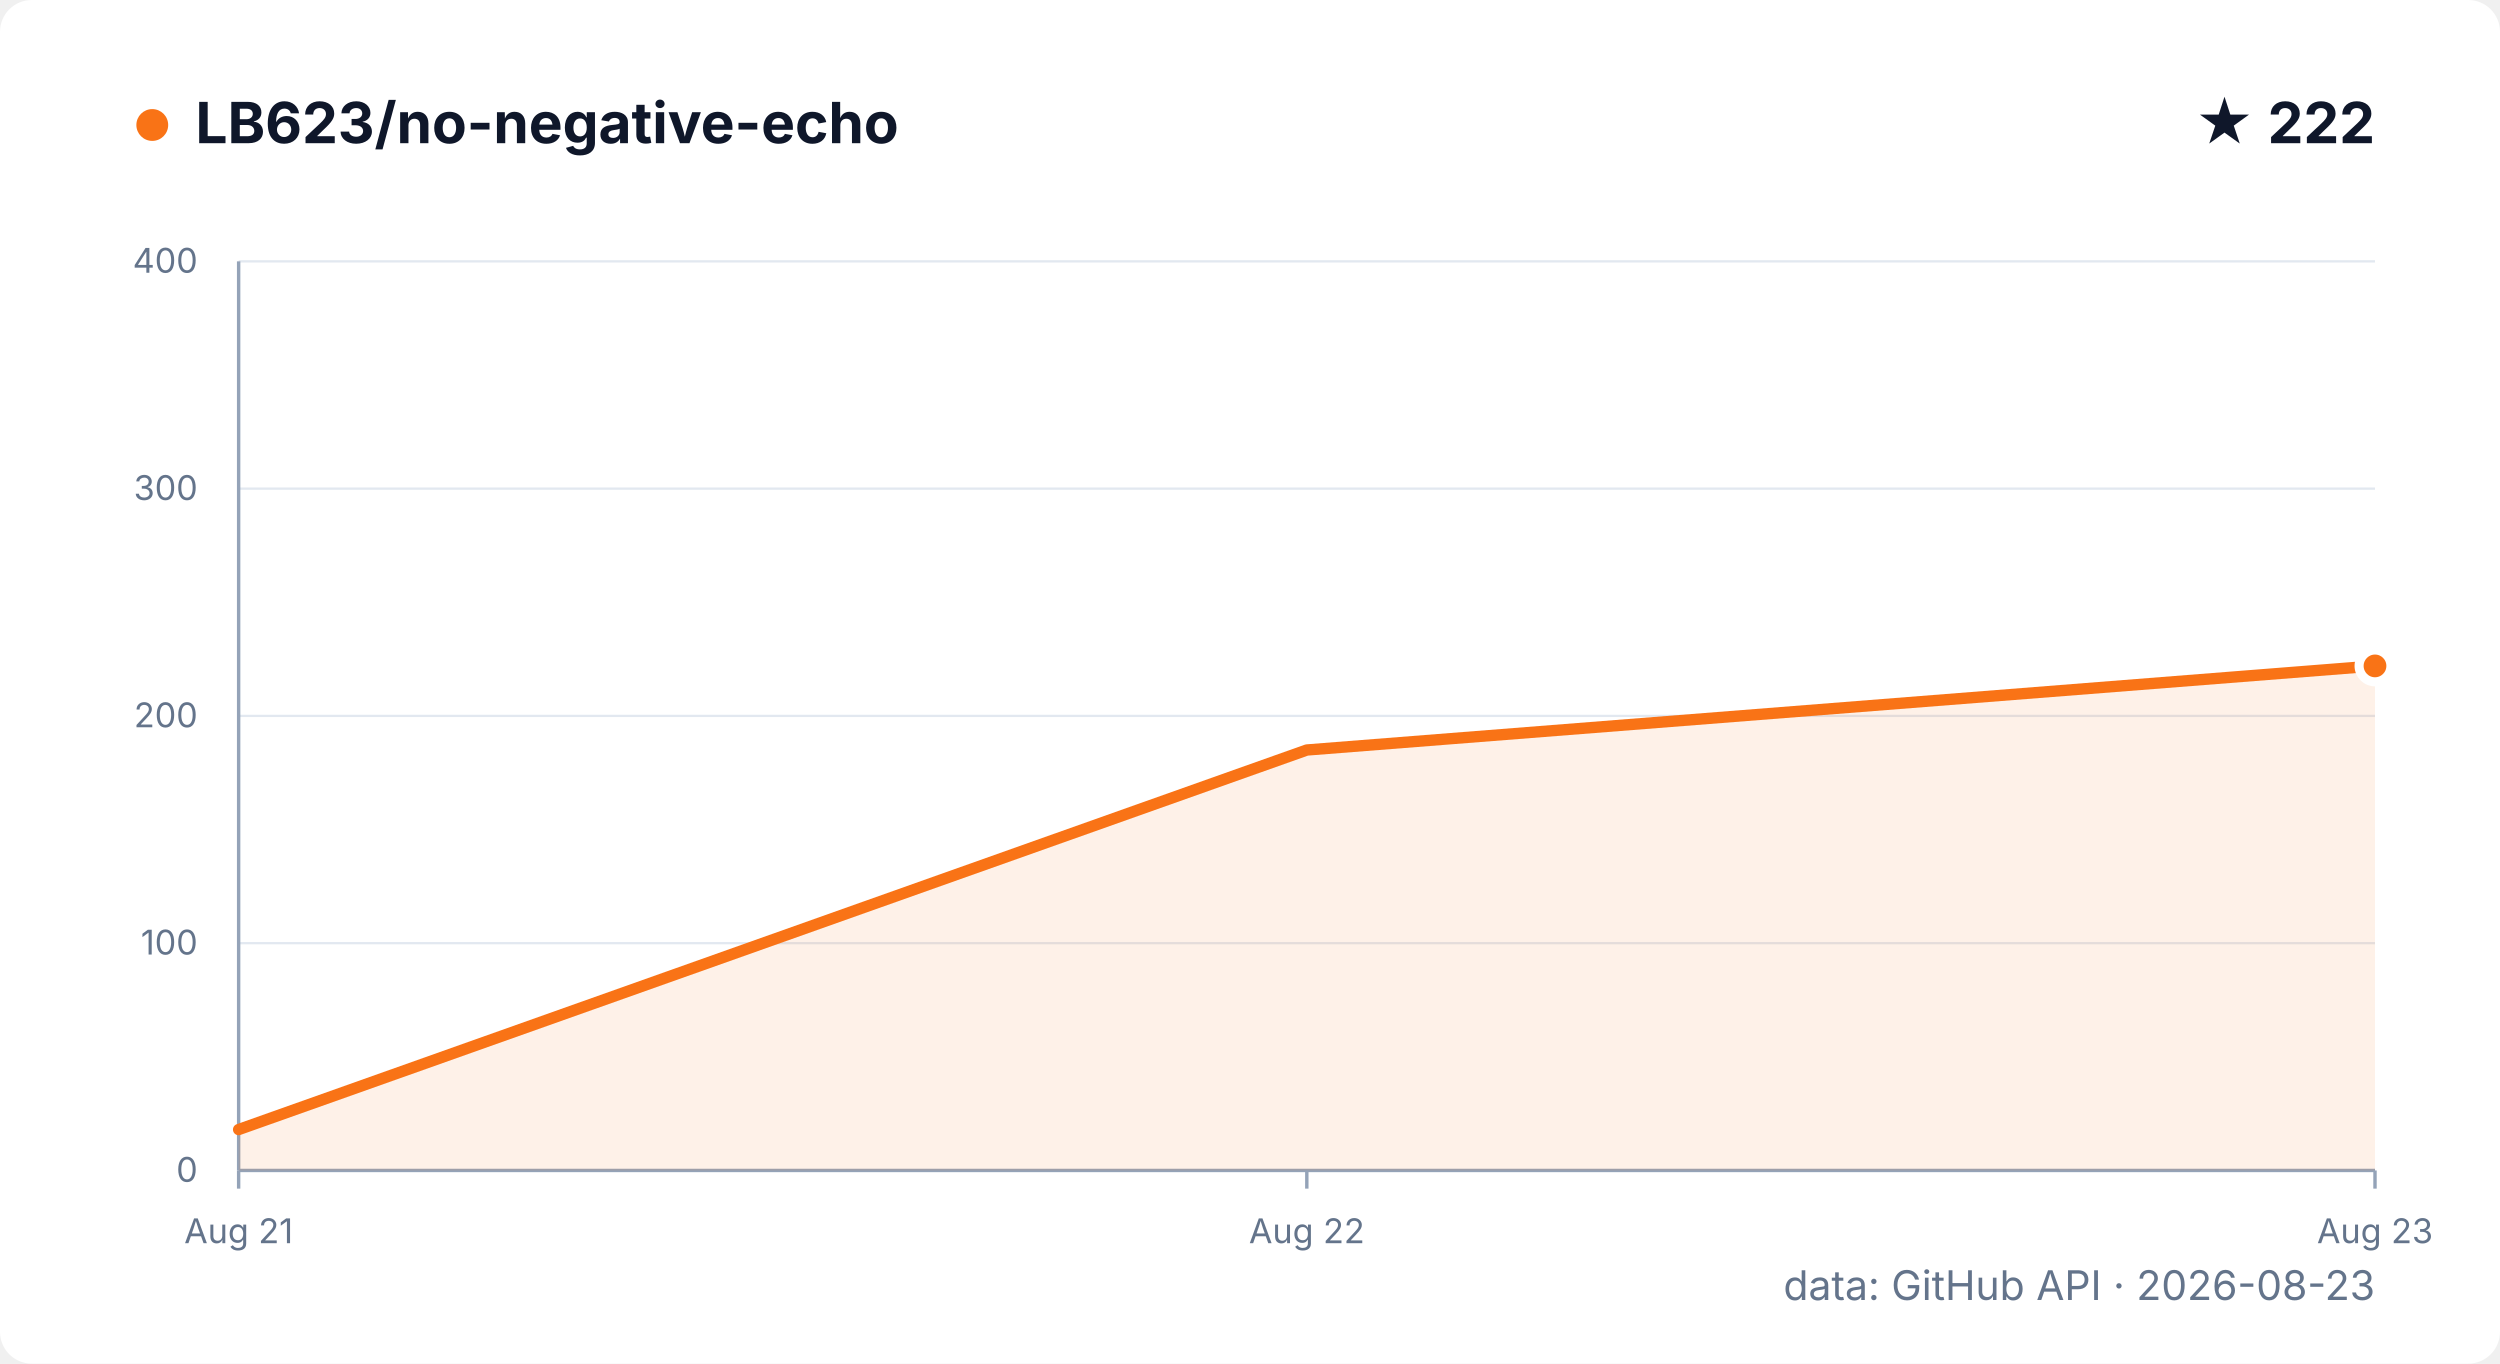
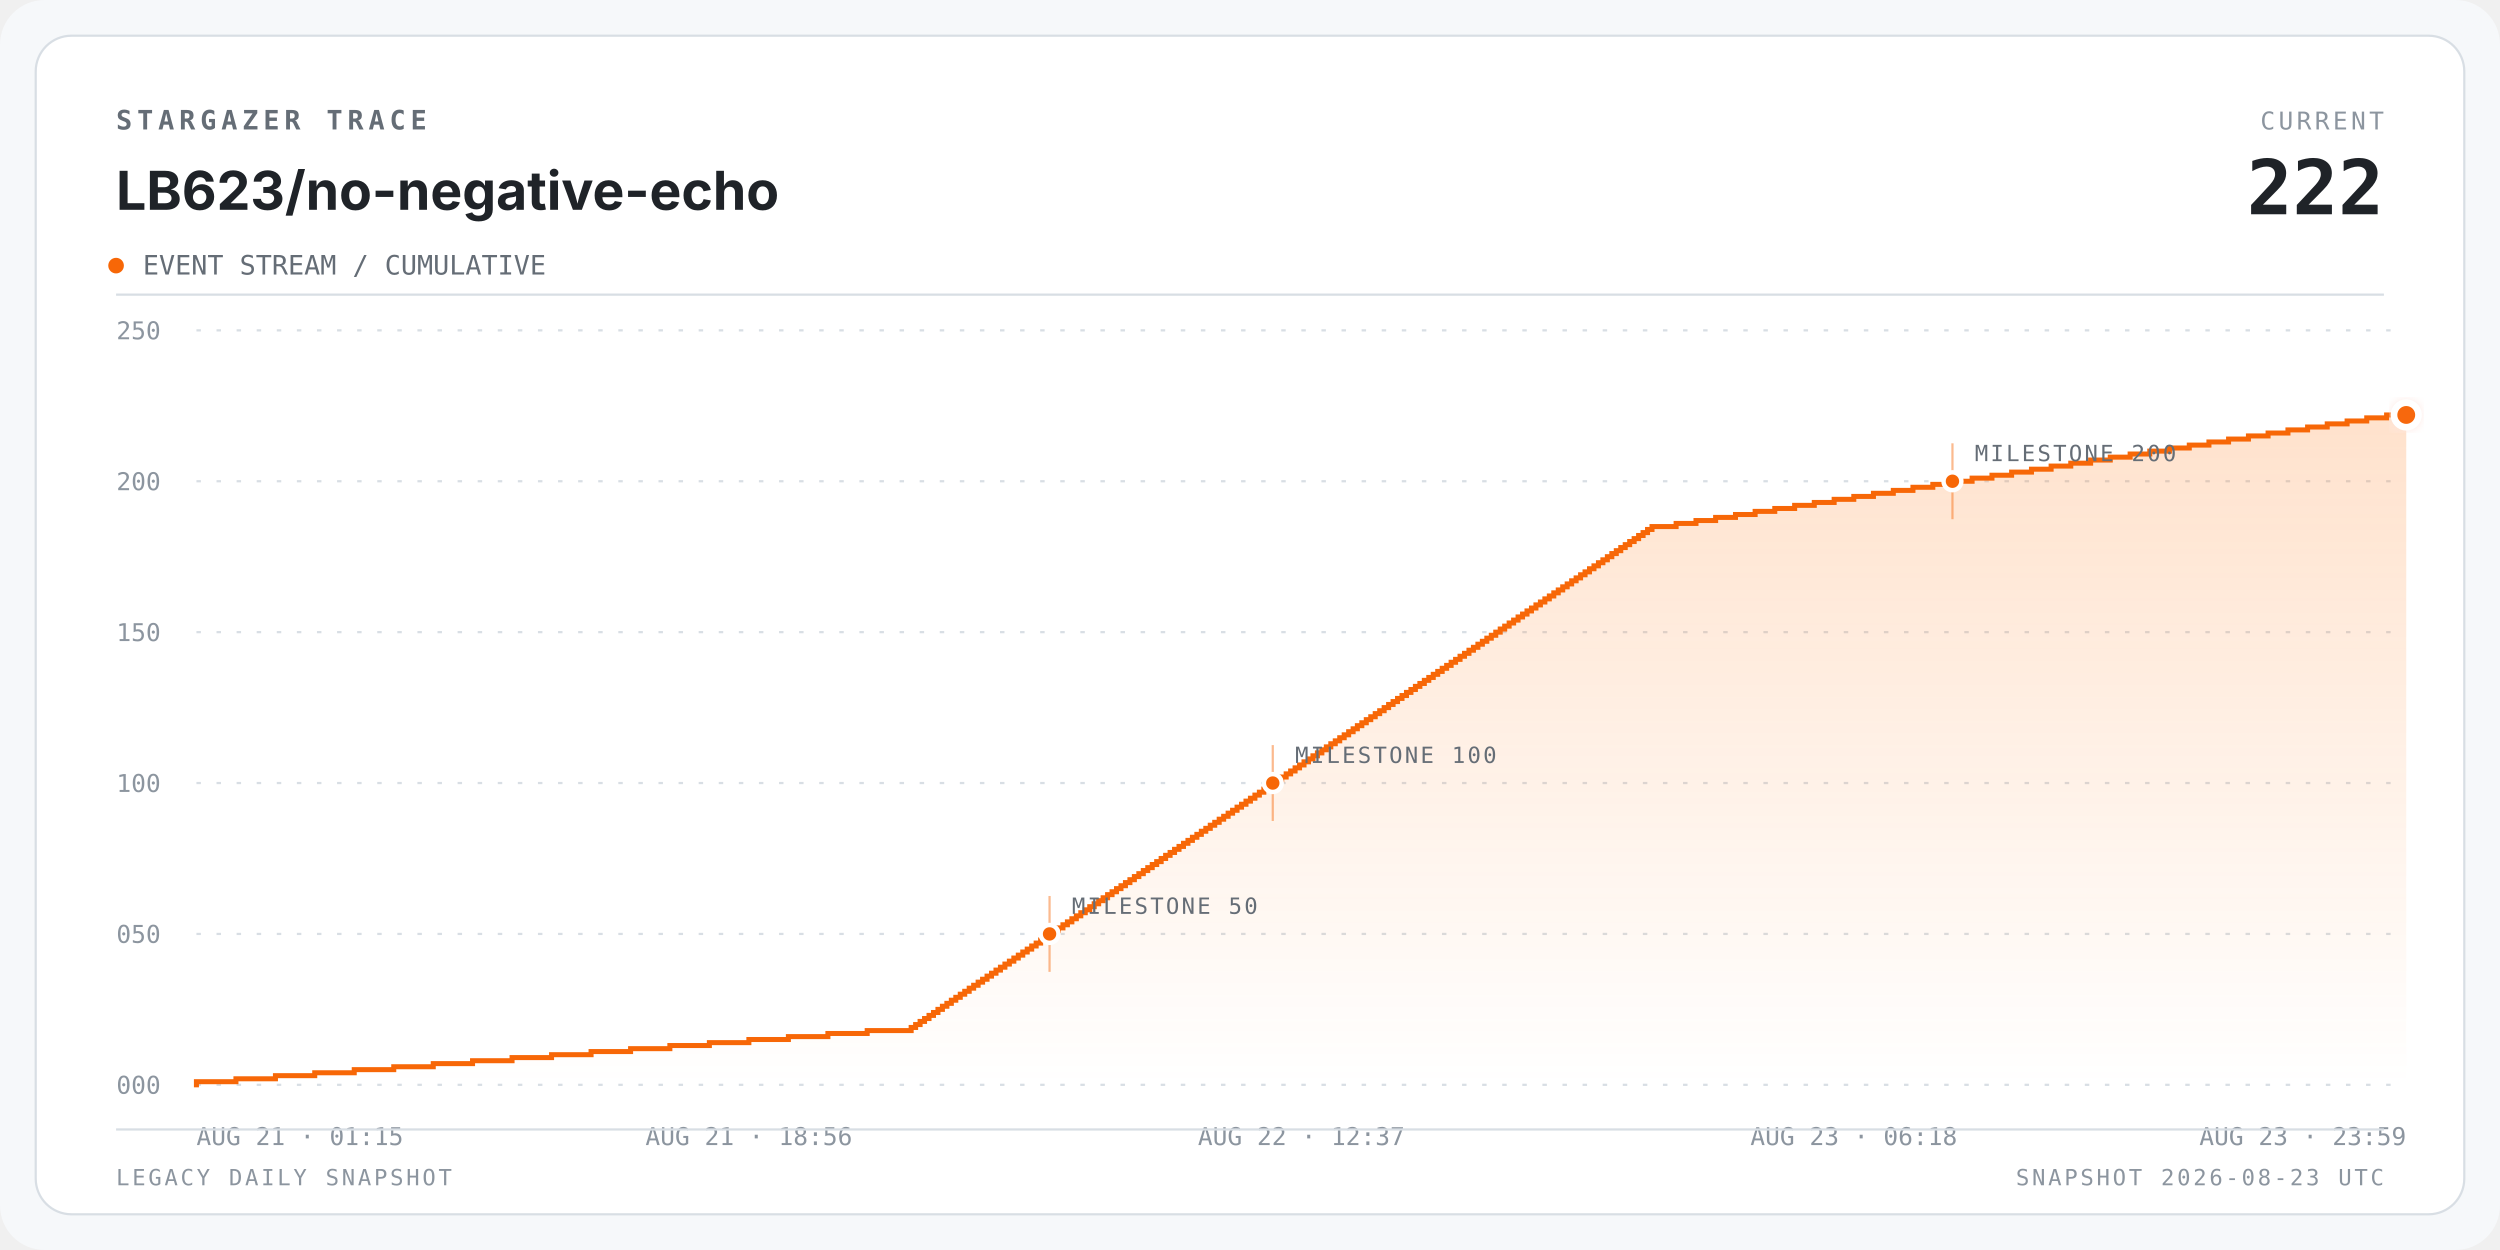
- <svg xmlns="http://www.w3.org/2000/svg" width="1100" height="600" viewBox="0 0 1100 600" role="img" aria-labelledby="title desc">
-   <rect width="1100" height="600" rx="14" fill="#ffffff" />
-   <style>text{font-family:-apple-system,BlinkMacSystemFont,"Segoe UI",sans-serif}.label{fill:#64748b;font-size:18px}.tick{fill:#64748b;font-size:15px}.grid{stroke:#e2e8f0;stroke-width:1}.axis{stroke:#94a3b8;stroke-width:1.5}</style>
-   <circle cx="67" cy="55" r="7" fill="#f97316" />
-   <text x="86" y="63" fill="#0f172a" font-size="25" font-weight="650">LB623/no-negative-echo</text>
-   <text x="1045" y="63" text-anchor="end" fill="#0f172a" font-size="25" font-weight="650">★ 222</text>
-   <line class="grid" x1="105" y1="515.0" x2="1045" y2="515.0" />
-   <text class="tick" x="87" y="520.0" text-anchor="end">0</text>
-   <line class="grid" x1="105" y1="415.0" x2="1045" y2="415.0" />
-   <text class="tick" x="87" y="420.0" text-anchor="end">100</text>
-   <line class="grid" x1="105" y1="315.0" x2="1045" y2="315.0" />
-   <text class="tick" x="87" y="320.0" text-anchor="end">200</text>
-   <line class="grid" x1="105" y1="215.0" x2="1045" y2="215.0" />
-   <text class="tick" x="87" y="220.0" text-anchor="end">300</text>
-   <line class="grid" x1="105" y1="115.0" x2="1045" y2="115.0" />
-   <text class="tick" x="87" y="120.0" text-anchor="end">400</text>
-   <line class="axis" x1="105" y1="115" x2="105" y2="515" />
-   <line class="axis" x1="105" y1="515" x2="1045" y2="515" />
-   <polygon points="105,515 105.0,497.0 575.0,330.0 1045.0,293.0 1045,515" fill="#f97316" opacity="0.10" />
-   <polyline points="105.0,497.0 575.0,330.0 1045.0,293.0" fill="none" stroke="#f97316" stroke-width="5" stroke-linecap="round" stroke-linejoin="round" />
-   <line class="axis" x1="105.0" y1="515" x2="105.0" y2="523" />
-   <text class="tick" x="105.0" y="547" text-anchor="middle">Aug 21</text>
-   <line class="axis" x1="575.0" y1="515" x2="575.0" y2="523" />
-   <text class="tick" x="575.0" y="547" text-anchor="middle">Aug 22</text>
-   <line class="axis" x1="1045.0" y1="515" x2="1045.0" y2="523" />
-   <text class="tick" x="1045.0" y="547" text-anchor="middle">Aug 23</text>
-   <circle cx="1045.0" cy="293.0" r="7" fill="#f97316" stroke="#ffffff" stroke-width="4" />
-   <text class="label" x="1045" y="572" text-anchor="end">data: GitHub API · 2026-08-23</text>
+ <svg xmlns="http://www.w3.org/2000/svg" width="1120" height="560" viewBox="0 0 1120 560" role="img" aria-labelledby="title desc">
+   <defs>
+     <linearGradient id="signal-fill" x1="0" y1="0" x2="0" y2="1">
+       <stop offset="0" stop-color="#ff7a18" stop-opacity=".22" />
+       <stop offset="1" stop-color="#ff7a18" stop-opacity="0" />
+     </linearGradient>
+     <filter id="signal-glow" x="-20%" y="-20%" width="140%" height="140%">
+       <feGaussianBlur stdDeviation="3" result="blur" />
+       <feMerge>
+         <feMergeNode in="blur" />
+         <feMergeNode in="SourceGraphic" />
+       </feMerge>
+     </filter>
+   </defs>
+   <style>
+ .surface{fill:#f6f8fa}.panel{fill:#fff;stroke:#d8dee4}.divider,.grid{stroke:#d8dee4}.grid{stroke-dasharray:2 7}.ink{fill:#1f2328}.muted{fill:#656d76}.faint{fill:#8c959f}.sans{font-family:-apple-system,BlinkMacSystemFont,'Segoe UI',sans-serif}.mono{font-family:ui-monospace,SFMono-Regular,Menlo,Consolas,monospace}.signal{stroke:#f76707}.endpoint{fill:#f76707;stroke:#fff}.milestone-line{stroke:#f76707}.milestone-dot{fill:#f76707;stroke:#fff}
+ @media (prefers-color-scheme:dark){.surface{fill:#0d1117}.panel{fill:#161b22;stroke:#30363d}.divider,.grid{stroke:#30363d}.ink{fill:#f0f6fc}.muted{fill:#8b949e}.faint{fill:#6e7681}.signal{stroke:#ff8a24}.endpoint{fill:#ff8a24;stroke:#161b22}.milestone-line{stroke:#ff8a24}.milestone-dot{fill:#ff8a24;stroke:#161b22}}
+ </style>
+   <rect class="surface" width="1120" height="560" rx="20" />
+   <rect class="panel" x="16" y="16" width="1088" height="528" rx="16" />
+   <text class="mono muted" x="52" y="58" font-size="12" font-weight="700" letter-spacing="2.2">STARGAZER TRACE</text>
+   <text class="sans ink" x="52" y="94" font-size="24" font-weight="650">LB623/no-negative-echo</text>
+   <circle cx="52" cy="119" r="3.5" fill="#f76707" />
+   <text class="mono muted" x="64" y="123" font-size="12">EVENT STREAM / CUMULATIVE</text>
+   <text class="mono faint" x="1068" y="58" text-anchor="end" font-size="11" letter-spacing="1.5">CURRENT</text>
+   <text class="mono ink" x="1068" y="96" text-anchor="end" font-size="34" font-weight="700">222</text>
+   <line class="divider" x1="52" y1="132" x2="1068" y2="132" />
+   <line class="grid" x1="88" y1="486.0" x2="1078" y2="486.0" />
+   <text class="mono faint" x="72" y="490.0" text-anchor="end" font-size="11">000</text>
+   <line class="grid" x1="88" y1="418.4" x2="1078" y2="418.4" />
+   <text class="mono faint" x="72" y="422.4" text-anchor="end" font-size="11">050</text>
+   <line class="grid" x1="88" y1="350.8" x2="1078" y2="350.8" />
+   <text class="mono faint" x="72" y="354.8" text-anchor="end" font-size="11">100</text>
+   <line class="grid" x1="88" y1="283.2" x2="1078" y2="283.2" />
+   <text class="mono faint" x="72" y="287.2" text-anchor="end" font-size="11">150</text>
+   <line class="grid" x1="88" y1="215.6" x2="1078" y2="215.6" />
+   <text class="mono faint" x="72" y="219.6" text-anchor="end" font-size="11">200</text>
+   <line class="grid" x1="88" y1="148.0" x2="1078" y2="148.0" />
+   <text class="mono faint" x="72" y="152.0" text-anchor="end" font-size="11">250</text>
+   <path d="M 88.0 486.0 H 88.0 V 484.6 H 105.7 V 483.3 H 123.4 V 481.9 H 141.0 V 480.6 H 158.7 V 479.2 H 176.4 V 477.9 H 194.1 V 476.5 H 211.7 V 475.2 H 229.4 V 473.8 H 247.1 V 472.5 H 264.8 V 471.1 H 282.5 V 469.8 H 300.1 V 468.4 H 317.8 V 467.1 H 335.5 V 465.7 H 353.2 V 464.4 H 370.9 V 463.0 H 388.5 V 461.7 H 408.2 V 460.3 H 410.2 V 459.0 H 412.2 V 457.6 H 414.2 V 456.3 H 416.2 V 454.9 H 418.2 V 453.6 H 420.2 V 452.2 H 422.2 V 450.8 H 424.2 V 449.5 H 426.2 V 448.1 H 428.2 V 446.8 H 430.2 V 445.4 H 432.2 V 444.1 H 434.2 V 442.7 H 436.2 V 441.4 H 438.2 V 440.0 H 440.2 V 438.7 H 442.2 V 437.3 H 444.2 V 436.0 H 446.2 V 434.6 H 448.2 V 433.3 H 450.2 V 431.9 H 452.2 V 430.6 H 454.2 V 429.2 H 456.2 V 427.9 H 458.2 V 426.5 H 460.2 V 425.2 H 462.2 V 423.8 H 464.2 V 422.5 H 466.2 V 421.1 H 468.2 V 419.8 H 470.2 V 418.4 H 472.2 V 417.0 H 474.2 V 415.7 H 476.2 V 414.3 H 478.2 V 413.0 H 480.2 V 411.6 H 482.2 V 410.3 H 484.2 V 408.9 H 486.2 V 407.6 H 488.2 V 406.2 H 490.2 V 404.9 H 492.2 V 403.5 H 494.2 V 402.2 H 496.2 V 400.8 H 498.2 V 399.5 H 500.2 V 398.1 H 502.2 V 396.8 H 504.2 V 395.4 H 506.2 V 394.1 H 508.2 V 392.7 H 510.2 V 391.4 H 512.2 V 390.0 H 514.2 V 388.7 H 516.2 V 387.3 H 518.2 V 386.0 H 520.2 V 384.6 H 522.2 V 383.2 H 524.2 V 381.9 H 526.2 V 380.5 H 528.2 V 379.2 H 530.2 V 377.8 H 532.2 V 376.5 H 534.2 V 375.1 H 536.2 V 373.8 H 538.2 V 372.4 H 540.2 V 371.1 H 542.2 V 369.7 H 544.2 V 368.4 H 546.2 V 367.0 H 548.2 V 365.7 H 550.2 V 364.3 H 552.2 V 363.0 H 554.2 V 361.6 H 556.2 V 360.3 H 558.2 V 358.9 H 560.2 V 357.6 H 562.2 V 356.2 H 564.2 V 354.9 H 566.2 V 353.5 H 568.2 V 352.2 H 570.2 V 350.8 H 572.2 V 349.4 H 574.2 V 348.1 H 576.2 V 346.7 H 578.2 V 345.4 H 580.2 V 344.0 H 582.2 V 342.7 H 584.2 V 341.3 H 586.2 V 340.0 H 588.2 V 338.6 H 590.2 V 337.3 H 592.2 V 335.9 H 594.2 V 334.6 H 596.2 V 333.2 H 598.2 V 331.9 H 600.2 V 330.5 H 602.2 V 329.2 H 604.2 V 327.8 H 606.2 V 326.5 H 608.1 V 325.1 H 610.1 V 323.8 H 612.1 V 322.4 H 614.1 V 321.1 H 616.1 V 319.7 H 618.1 V 318.4 H 620.1 V 317.0 H 622.1 V 315.6 H 624.1 V 314.3 H 626.1 V 312.9 H 628.1 V 311.6 H 630.1 V 310.2 H 632.1 V 308.9 H 634.1 V 307.5 H 636.1 V 306.2 H 638.1 V 304.8 H 640.1 V 303.5 H 642.1 V 302.1 H 644.1 V 300.8 H 646.1 V 299.4 H 648.1 V 298.1 H 650.1 V 296.7 H 652.1 V 295.4 H 654.1 V 294.0 H 656.1 V 292.7 H 658.1 V 291.3 H 660.1 V 290.0 H 662.1 V 288.6 H 664.1 V 287.3 H 666.1 V 285.9 H 668.1 V 284.6 H 670.1 V 283.2 H 672.1 V 281.8 H 674.1 V 280.5 H 676.1 V 279.1 H 678.1 V 277.8 H 680.1 V 276.4 H 682.1 V 275.1 H 684.1 V 273.7 H 686.1 V 272.4 H 688.1 V 271.0 H 690.1 V 269.7 H 692.1 V 268.3 H 694.1 V 267.0 H 696.1 V 265.6 H 698.1 V 264.3 H 700.1 V 262.9 H 702.1 V 261.6 H 704.1 V 260.2 H 706.1 V 258.9 H 708.1 V 257.5 H 710.1 V 256.2 H 712.1 V 254.8 H 714.1 V 253.5 H 716.1 V 252.1 H 718.1 V 250.8 H 720.1 V 249.4 H 722.1 V 248.0 H 724.1 V 246.7 H 726.1 V 245.3 H 728.1 V 244.0 H 730.1 V 242.6 H 732.1 V 241.3 H 734.1 V 239.9 H 736.1 V 238.6 H 738.1 V 237.2 H 740.1 V 235.9 H 750.9 V 234.5 H 759.8 V 233.2 H 768.6 V 231.8 H 777.5 V 230.5 H 786.3 V 229.1 H 795.1 V 227.8 H 804.0 V 226.4 H 812.8 V 225.1 H 821.7 V 223.7 H 830.5 V 222.4 H 839.3 V 221.0 H 848.2 V 219.7 H 857.0 V 218.3 H 865.9 V 217.0 H 874.7 V 215.6 H 883.5 V 214.2 H 892.4 V 212.9 H 901.2 V 211.5 H 910.1 V 210.2 H 918.9 V 208.8 H 927.7 V 207.5 H 936.6 V 206.1 H 945.4 V 204.8 H 954.3 V 203.4 H 963.1 V 202.1 H 971.9 V 200.7 H 980.8 V 199.4 H 989.6 V 198.0 H 998.4 V 196.7 H 1007.3 V 195.3 H 1016.1 V 194.0 H 1025.0 V 192.6 H 1033.8 V 191.3 H 1042.6 V 189.9 H 1051.5 V 188.6 H 1060.3 V 187.2 H 1069.2 V 185.9 H 1078.0 V 486.0 H 88.0 Z" fill="url(#signal-fill)" />
+   <path class="signal" d="M 88.0 486.0 H 88.0 V 484.6 H 105.7 V 483.3 H 123.4 V 481.9 H 141.0 V 480.6 H 158.7 V 479.2 H 176.4 V 477.9 H 194.1 V 476.5 H 211.7 V 475.2 H 229.4 V 473.8 H 247.1 V 472.5 H 264.8 V 471.1 H 282.5 V 469.8 H 300.1 V 468.4 H 317.8 V 467.1 H 335.5 V 465.7 H 353.2 V 464.4 H 370.9 V 463.0 H 388.5 V 461.7 H 408.2 V 460.3 H 410.2 V 459.0 H 412.2 V 457.6 H 414.2 V 456.3 H 416.2 V 454.9 H 418.2 V 453.6 H 420.2 V 452.2 H 422.2 V 450.8 H 424.2 V 449.5 H 426.2 V 448.1 H 428.2 V 446.8 H 430.2 V 445.4 H 432.2 V 444.1 H 434.2 V 442.7 H 436.2 V 441.4 H 438.2 V 440.0 H 440.2 V 438.7 H 442.2 V 437.3 H 444.2 V 436.0 H 446.2 V 434.6 H 448.2 V 433.3 H 450.2 V 431.9 H 452.2 V 430.6 H 454.2 V 429.2 H 456.2 V 427.9 H 458.2 V 426.5 H 460.2 V 425.2 H 462.2 V 423.8 H 464.2 V 422.5 H 466.2 V 421.1 H 468.2 V 419.8 H 470.2 V 418.4 H 472.2 V 417.0 H 474.2 V 415.7 H 476.2 V 414.3 H 478.2 V 413.0 H 480.2 V 411.6 H 482.2 V 410.3 H 484.2 V 408.9 H 486.2 V 407.6 H 488.2 V 406.2 H 490.2 V 404.9 H 492.2 V 403.5 H 494.2 V 402.2 H 496.2 V 400.8 H 498.2 V 399.5 H 500.2 V 398.1 H 502.2 V 396.8 H 504.2 V 395.4 H 506.2 V 394.1 H 508.2 V 392.7 H 510.2 V 391.4 H 512.2 V 390.0 H 514.2 V 388.7 H 516.2 V 387.3 H 518.2 V 386.0 H 520.2 V 384.6 H 522.2 V 383.2 H 524.2 V 381.9 H 526.2 V 380.5 H 528.2 V 379.2 H 530.2 V 377.8 H 532.2 V 376.5 H 534.2 V 375.1 H 536.2 V 373.8 H 538.2 V 372.4 H 540.2 V 371.1 H 542.2 V 369.7 H 544.2 V 368.4 H 546.2 V 367.0 H 548.2 V 365.7 H 550.2 V 364.3 H 552.2 V 363.0 H 554.2 V 361.6 H 556.2 V 360.3 H 558.2 V 358.9 H 560.2 V 357.6 H 562.2 V 356.2 H 564.2 V 354.9 H 566.2 V 353.5 H 568.2 V 352.2 H 570.2 V 350.8 H 572.2 V 349.4 H 574.2 V 348.1 H 576.2 V 346.7 H 578.2 V 345.4 H 580.2 V 344.0 H 582.2 V 342.7 H 584.2 V 341.3 H 586.2 V 340.0 H 588.2 V 338.6 H 590.2 V 337.3 H 592.2 V 335.9 H 594.2 V 334.6 H 596.2 V 333.2 H 598.2 V 331.9 H 600.2 V 330.5 H 602.2 V 329.2 H 604.2 V 327.8 H 606.2 V 326.5 H 608.1 V 325.1 H 610.1 V 323.8 H 612.1 V 322.4 H 614.1 V 321.1 H 616.1 V 319.7 H 618.1 V 318.4 H 620.1 V 317.0 H 622.1 V 315.6 H 624.1 V 314.3 H 626.1 V 312.9 H 628.1 V 311.6 H 630.1 V 310.2 H 632.1 V 308.9 H 634.1 V 307.5 H 636.1 V 306.2 H 638.1 V 304.8 H 640.1 V 303.5 H 642.1 V 302.1 H 644.1 V 300.8 H 646.1 V 299.4 H 648.1 V 298.1 H 650.1 V 296.7 H 652.1 V 295.4 H 654.1 V 294.0 H 656.1 V 292.7 H 658.1 V 291.3 H 660.1 V 290.0 H 662.1 V 288.6 H 664.1 V 287.3 H 666.1 V 285.9 H 668.1 V 284.6 H 670.1 V 283.2 H 672.1 V 281.8 H 674.1 V 280.5 H 676.1 V 279.1 H 678.1 V 277.8 H 680.1 V 276.4 H 682.1 V 275.1 H 684.1 V 273.7 H 686.1 V 272.4 H 688.1 V 271.0 H 690.1 V 269.7 H 692.1 V 268.3 H 694.1 V 267.0 H 696.1 V 265.6 H 698.1 V 264.3 H 700.1 V 262.9 H 702.1 V 261.6 H 704.1 V 260.2 H 706.1 V 258.9 H 708.1 V 257.5 H 710.1 V 256.2 H 712.1 V 254.8 H 714.1 V 253.5 H 716.1 V 252.1 H 718.1 V 250.8 H 720.1 V 249.4 H 722.1 V 248.0 H 724.1 V 246.7 H 726.1 V 245.3 H 728.1 V 244.0 H 730.1 V 242.6 H 732.1 V 241.3 H 734.1 V 239.9 H 736.1 V 238.6 H 738.1 V 237.2 H 740.1 V 235.9 H 750.9 V 234.5 H 759.8 V 233.2 H 768.6 V 231.8 H 777.5 V 230.5 H 786.3 V 229.1 H 795.1 V 227.8 H 804.0 V 226.4 H 812.8 V 225.1 H 821.7 V 223.7 H 830.5 V 222.4 H 839.3 V 221.0 H 848.2 V 219.7 H 857.0 V 218.3 H 865.9 V 217.0 H 874.7 V 215.6 H 883.5 V 214.2 H 892.4 V 212.9 H 901.2 V 211.5 H 910.1 V 210.2 H 918.9 V 208.8 H 927.7 V 207.5 H 936.6 V 206.1 H 945.4 V 204.8 H 954.3 V 203.4 H 963.1 V 202.1 H 971.9 V 200.7 H 980.8 V 199.4 H 989.6 V 198.0 H 998.4 V 196.7 H 1007.3 V 195.3 H 1016.1 V 194.0 H 1025.0 V 192.6 H 1033.8 V 191.3 H 1042.6 V 189.9 H 1051.5 V 188.6 H 1060.3 V 187.2 H 1069.2 V 185.9 H 1078.0" fill="none" stroke-width="2.25" stroke-linecap="square" stroke-linejoin="miter" />
+   <line class="milestone-line" x1="470.2" y1="401.4" x2="470.2" y2="435.4" opacity=".45" />
+   <circle class="milestone-dot" cx="470.2" cy="418.4" r="4" stroke-width="2" />
+   <text class="mono muted" x="480.2" y="409.4" text-anchor="start" font-size="10" letter-spacing="1">MILESTONE 50</text>
+   <line class="milestone-line" x1="570.2" y1="333.8" x2="570.2" y2="367.8" opacity=".45" />
+   <circle class="milestone-dot" cx="570.2" cy="350.8" r="4" stroke-width="2" />
+   <text class="mono muted" x="580.2" y="341.8" text-anchor="start" font-size="10" letter-spacing="1">MILESTONE 100</text>
+   <line class="milestone-line" x1="874.7" y1="198.6" x2="874.7" y2="232.6" opacity=".45" />
+   <circle class="milestone-dot" cx="874.7" cy="215.6" r="4" stroke-width="2" />
+   <text class="mono muted" x="884.7" y="206.6" text-anchor="start" font-size="10" letter-spacing="1">MILESTONE 200</text>
+   <text class="mono faint" x="88.0" y="513" text-anchor="start" font-size="11">AUG 21 · 01:15</text>
+   <text class="mono faint" x="335.5" y="513" text-anchor="middle" font-size="11">AUG 21 · 18:56</text>
+   <text class="mono faint" x="583.0" y="513" text-anchor="middle" font-size="11">AUG 22 · 12:37</text>
+   <text class="mono faint" x="830.5" y="513" text-anchor="middle" font-size="11">AUG 23 · 06:18</text>
+   <text class="mono faint" x="1078.0" y="513" text-anchor="end" font-size="11">AUG 23 · 23:59</text>
+   <circle class="endpoint" cx="1078.0" cy="185.9" r="5.5" stroke-width="3" filter="url(#signal-glow)" />
+   <line class="divider" x1="52" y1="506" x2="1068" y2="506" />
+   <text class="mono faint" x="52" y="531" font-size="10" letter-spacing="1.2">LEGACY DAILY SNAPSHOT</text>
+   <text class="mono faint" x="1068" y="531" text-anchor="end" font-size="10" letter-spacing="1.2">SNAPSHOT 2026-08-23 UTC</text>
</svg>
